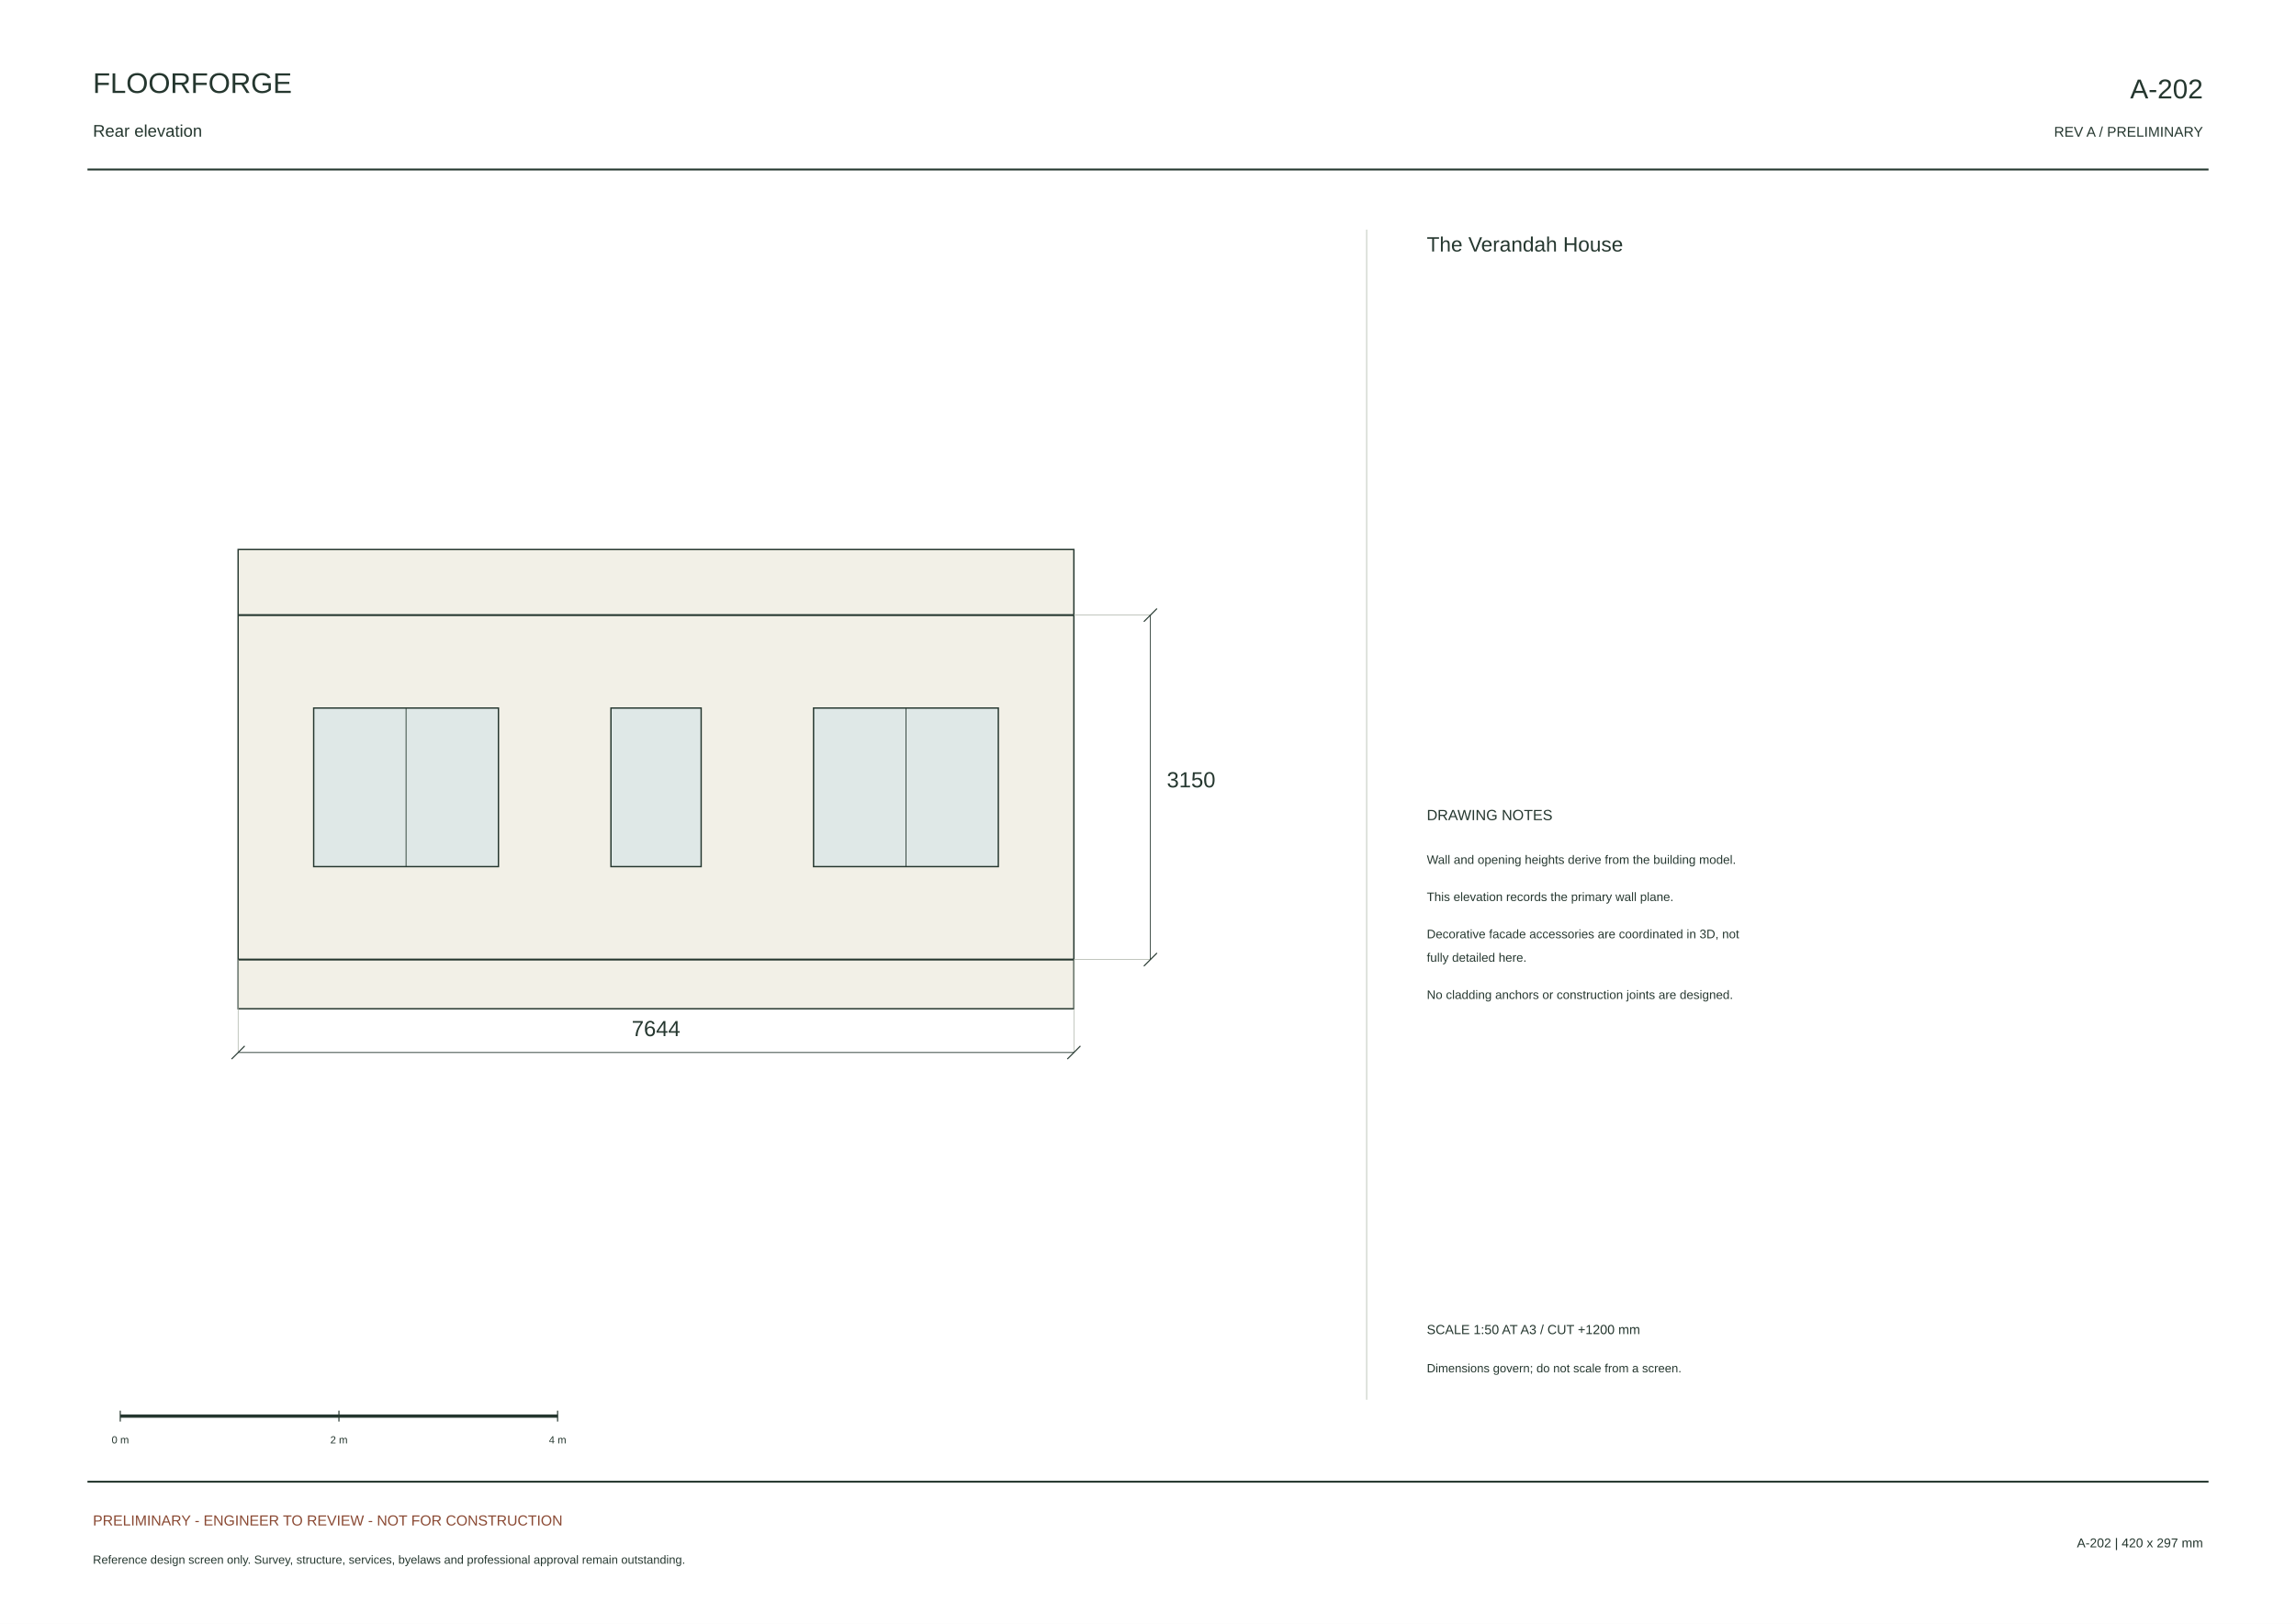
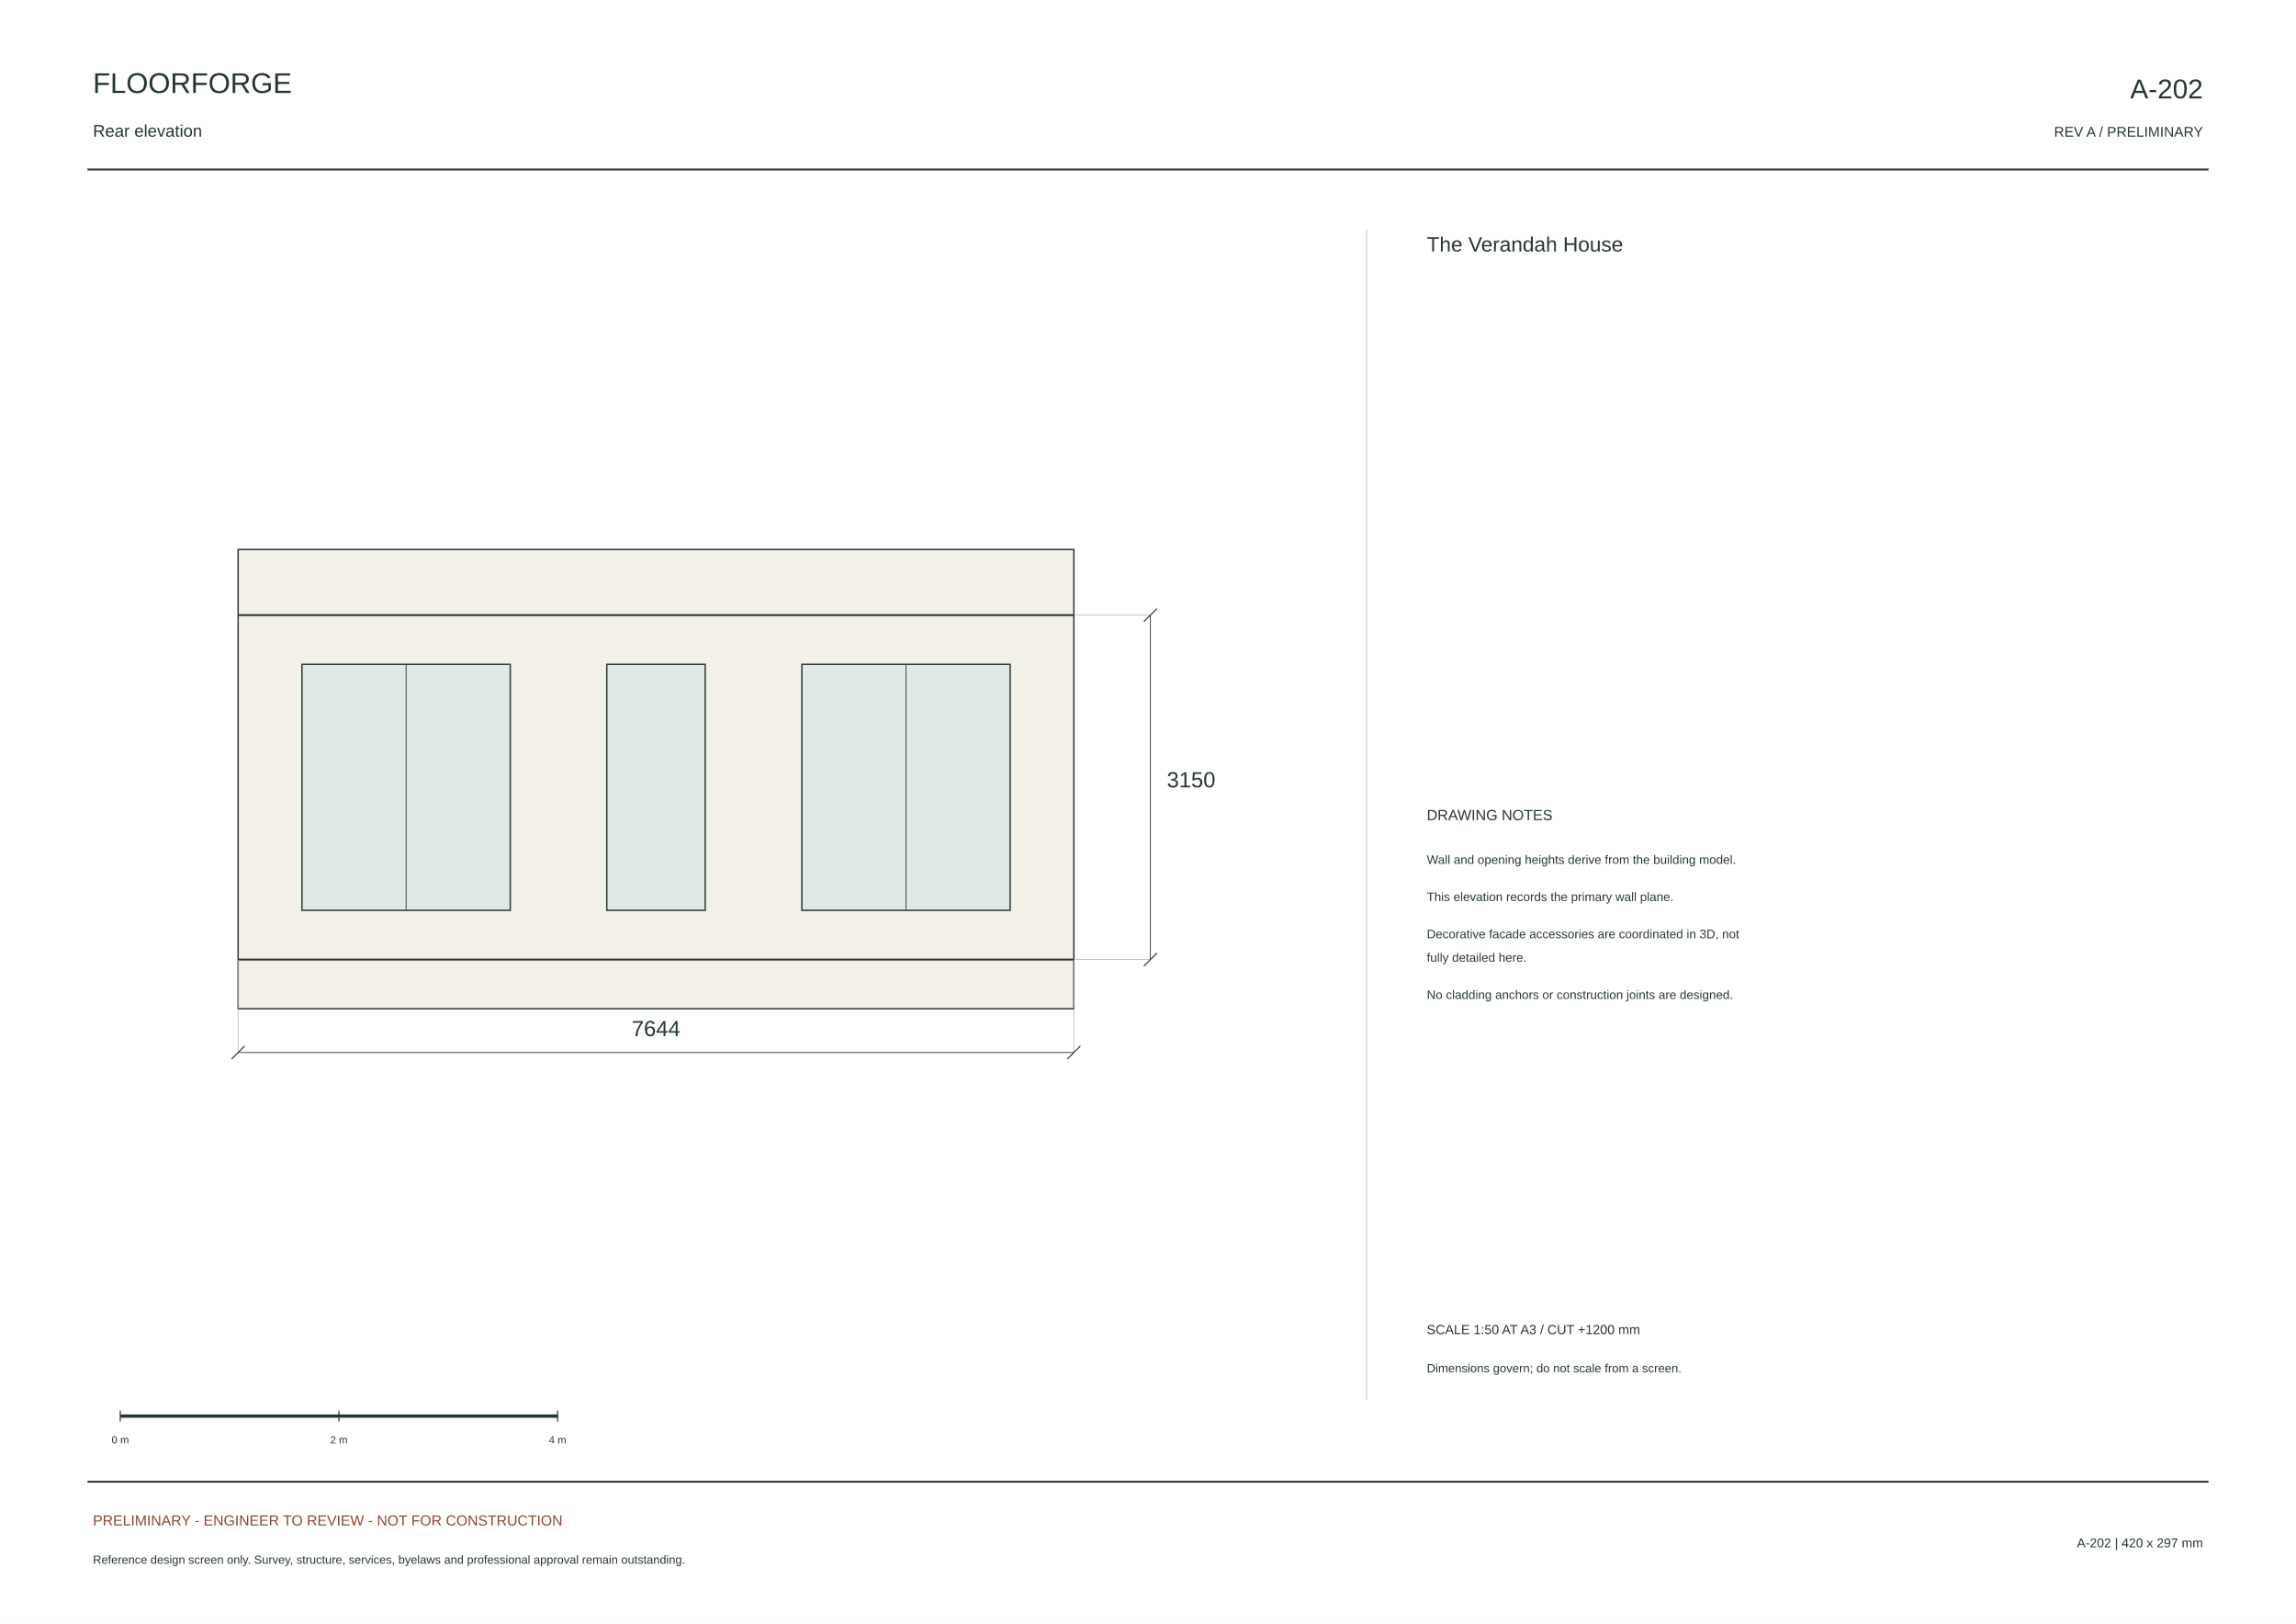
<svg xmlns="http://www.w3.org/2000/svg" width="420mm" height="297mm" viewBox="0 0 420 297">
  <rect width="420" height="297" fill="white" />
  <g font-family="Arial,Helvetica,sans-serif">
    <path d="M 16 31 H 404 M 16 271 H 404" stroke="#25372f" stroke-width=".35" />
    <text x="17" y="17" fill="#25372f" font-size="5.2" text-anchor="start">FLOORFORGE</text>
    <text x="17" y="25" fill="#25372f" font-size="3.1" text-anchor="start">Rear elevation</text>
    <text x="403" y="18" fill="#25372f" font-size="5" text-anchor="end">A-202</text>
    <text x="403" y="25" fill="#25372f" font-size="2.6" text-anchor="end">REV A / PRELIMINARY</text>
    <polygon points="43.56,184.5 196.44,184.5 196.44,100.5 43.56,100.5" fill="#f2f0e7" stroke="#25372f" stroke-width="0.25" />
    <path d="M 43.56 175.5 L 196.44 175.5" fill="none" stroke="#25372f" stroke-width="0.35" />
    <path d="M 43.56 112.5 L 196.44 112.5" fill="none" stroke="#25372f" stroke-width="0.35" />
-     <polygon points="57.38,158.5 91.18,158.5 91.18,129.5 57.38,129.5" fill="#dfe8e7" stroke="#25372f" stroke-width="0.25" />
-     <path d="M 74.28 158.5 L 74.28 129.5" fill="none" stroke="#25372f" stroke-width="0.15" />
-     <polygon points="111.76,158.5 128.26,158.5 128.26,129.5 111.76,129.5" fill="#dfe8e7" stroke="#25372f" stroke-width="0.25" />
-     <polygon points="148.82,158.5 182.62,158.5 182.62,129.5 148.82,129.5" fill="#dfe8e7" stroke="#25372f" stroke-width="0.25" />
-     <path d="M 165.72 158.5 L 165.72 129.5" fill="none" stroke="#25372f" stroke-width="0.15" />
+     <polygon points="55.24,166.5 93.34,166.5 93.34,121.5 55.24,121.5" fill="#dfe8e7" stroke="#25372f" stroke-width="0.25" />
+     <path d="M 74.29 166.5 L 74.29 121.5" fill="none" stroke="#25372f" stroke-width="0.15" />
+     <polygon points="111,166.5 129,166.5 129,121.5 111,121.5" fill="#dfe8e7" stroke="#25372f" stroke-width="0.25" />
+     <polygon points="146.68,166.5 184.78,166.5 184.78,121.5 146.68,121.5" fill="#dfe8e7" stroke="#25372f" stroke-width="0.25" />
+     <path d="M 165.73 166.5 L 165.73 121.5" fill="none" stroke="#25372f" stroke-width="0.15" />
    <path d="M 43.56 175.5 L 43.56 192.5" fill="none" stroke="#a8afa4" stroke-width="0.12" />
    <path d="M 196.44 175.5 L 196.44 192.5" fill="none" stroke="#a8afa4" stroke-width="0.12" />
    <path d="M 43.56 192.5 L 196.44 192.5" fill="none" stroke="#25372f" stroke-width="0.15" />
    <path d="M 42.36 193.7 L 44.76 191.3" fill="none" stroke="#25372f" stroke-width="0.2" />
    <path d="M 195.24 193.7 L 197.64 191.3" fill="none" stroke="#25372f" stroke-width="0.2" />
    <text x="120" y="189.5" fill="#25372f" font-size="4.0" text-anchor="middle">7644</text>
    <path d="M 196.44 175.5 L 210.44 175.5" fill="none" stroke="#a8afa4" stroke-width="0.12" />
    <path d="M 196.44 112.5 L 210.44 112.5" fill="none" stroke="#a8afa4" stroke-width="0.12" />
    <path d="M 210.44 175.5 L 210.44 112.5" fill="none" stroke="#25372f" stroke-width="0.15" />
    <path d="M 209.24 176.7 L 211.64 174.3" fill="none" stroke="#25372f" stroke-width="0.2" />
    <path d="M 209.24 113.7 L 211.64 111.3" fill="none" stroke="#25372f" stroke-width="0.2" />
    <text x="213.44" y="144" fill="#25372f" font-size="4.0" text-anchor="start">3150</text>
    <path d="M 250 42 V 256" stroke="#c9d0c7" stroke-width=".2" />
    <text x="261" y="46" fill="#25372f" font-size="3.8" text-anchor="start">The Verandah House</text>
    <text x="261" y="150" fill="#25372f" font-size="2.7" text-anchor="start">DRAWING NOTES</text>
    <text x="261" y="158" fill="#25372f" font-size="2.25" text-anchor="start">Wall and opening heights derive from the building model.</text>
    <text x="261" y="164.8" fill="#25372f" font-size="2.25" text-anchor="start">This elevation records the primary wall plane.</text>
    <text x="261" y="171.6" fill="#25372f" font-size="2.25" text-anchor="start">Decorative facade accessories are coordinated in 3D, not</text>
    <text x="261" y="175.9" fill="#25372f" font-size="2.25" text-anchor="start">fully detailed here.</text>
    <text x="261" y="182.7" fill="#25372f" font-size="2.25" text-anchor="start">No cladding anchors or construction joints are designed.</text>
    <text x="261" y="244" fill="#25372f" font-size="2.4" text-anchor="start">SCALE 1:50 AT A3 / CUT +1200 mm</text>
    <text x="261" y="251" fill="#25372f" font-size="2.2" text-anchor="start">Dimensions govern; do not scale from a screen.</text>
    <path d="M 22 259 H 102.0" stroke="#25372f" stroke-width=".6" />
    <path d="M 22.0 258 V 260" stroke="#25372f" stroke-width=".2" />
    <text x="22" y="264" fill="#25372f" font-size="1.9" text-anchor="middle">0 m</text>
    <path d="M 62.0 258 V 260" stroke="#25372f" stroke-width=".2" />
    <text x="62" y="264" fill="#25372f" font-size="1.9" text-anchor="middle">2 m</text>
    <path d="M 102.0 258 V 260" stroke="#25372f" stroke-width=".2" />
    <text x="102" y="264" fill="#25372f" font-size="1.9" text-anchor="middle">4 m</text>
    <text x="17" y="279" fill="#8a4933" font-size="2.65" text-anchor="start">PRELIMINARY - ENGINEER TO REVIEW - NOT FOR CONSTRUCTION</text>
    <text x="17" y="286" fill="#25372f" font-size="2.15" text-anchor="start">Reference design screen only. Survey, structure, services, byelaws and professional approval remain outstanding.</text>
    <text x="403" y="283" fill="#25372f" font-size="2.35" text-anchor="end">A-202  |  420 x 297 mm</text>
  </g>
</svg>
